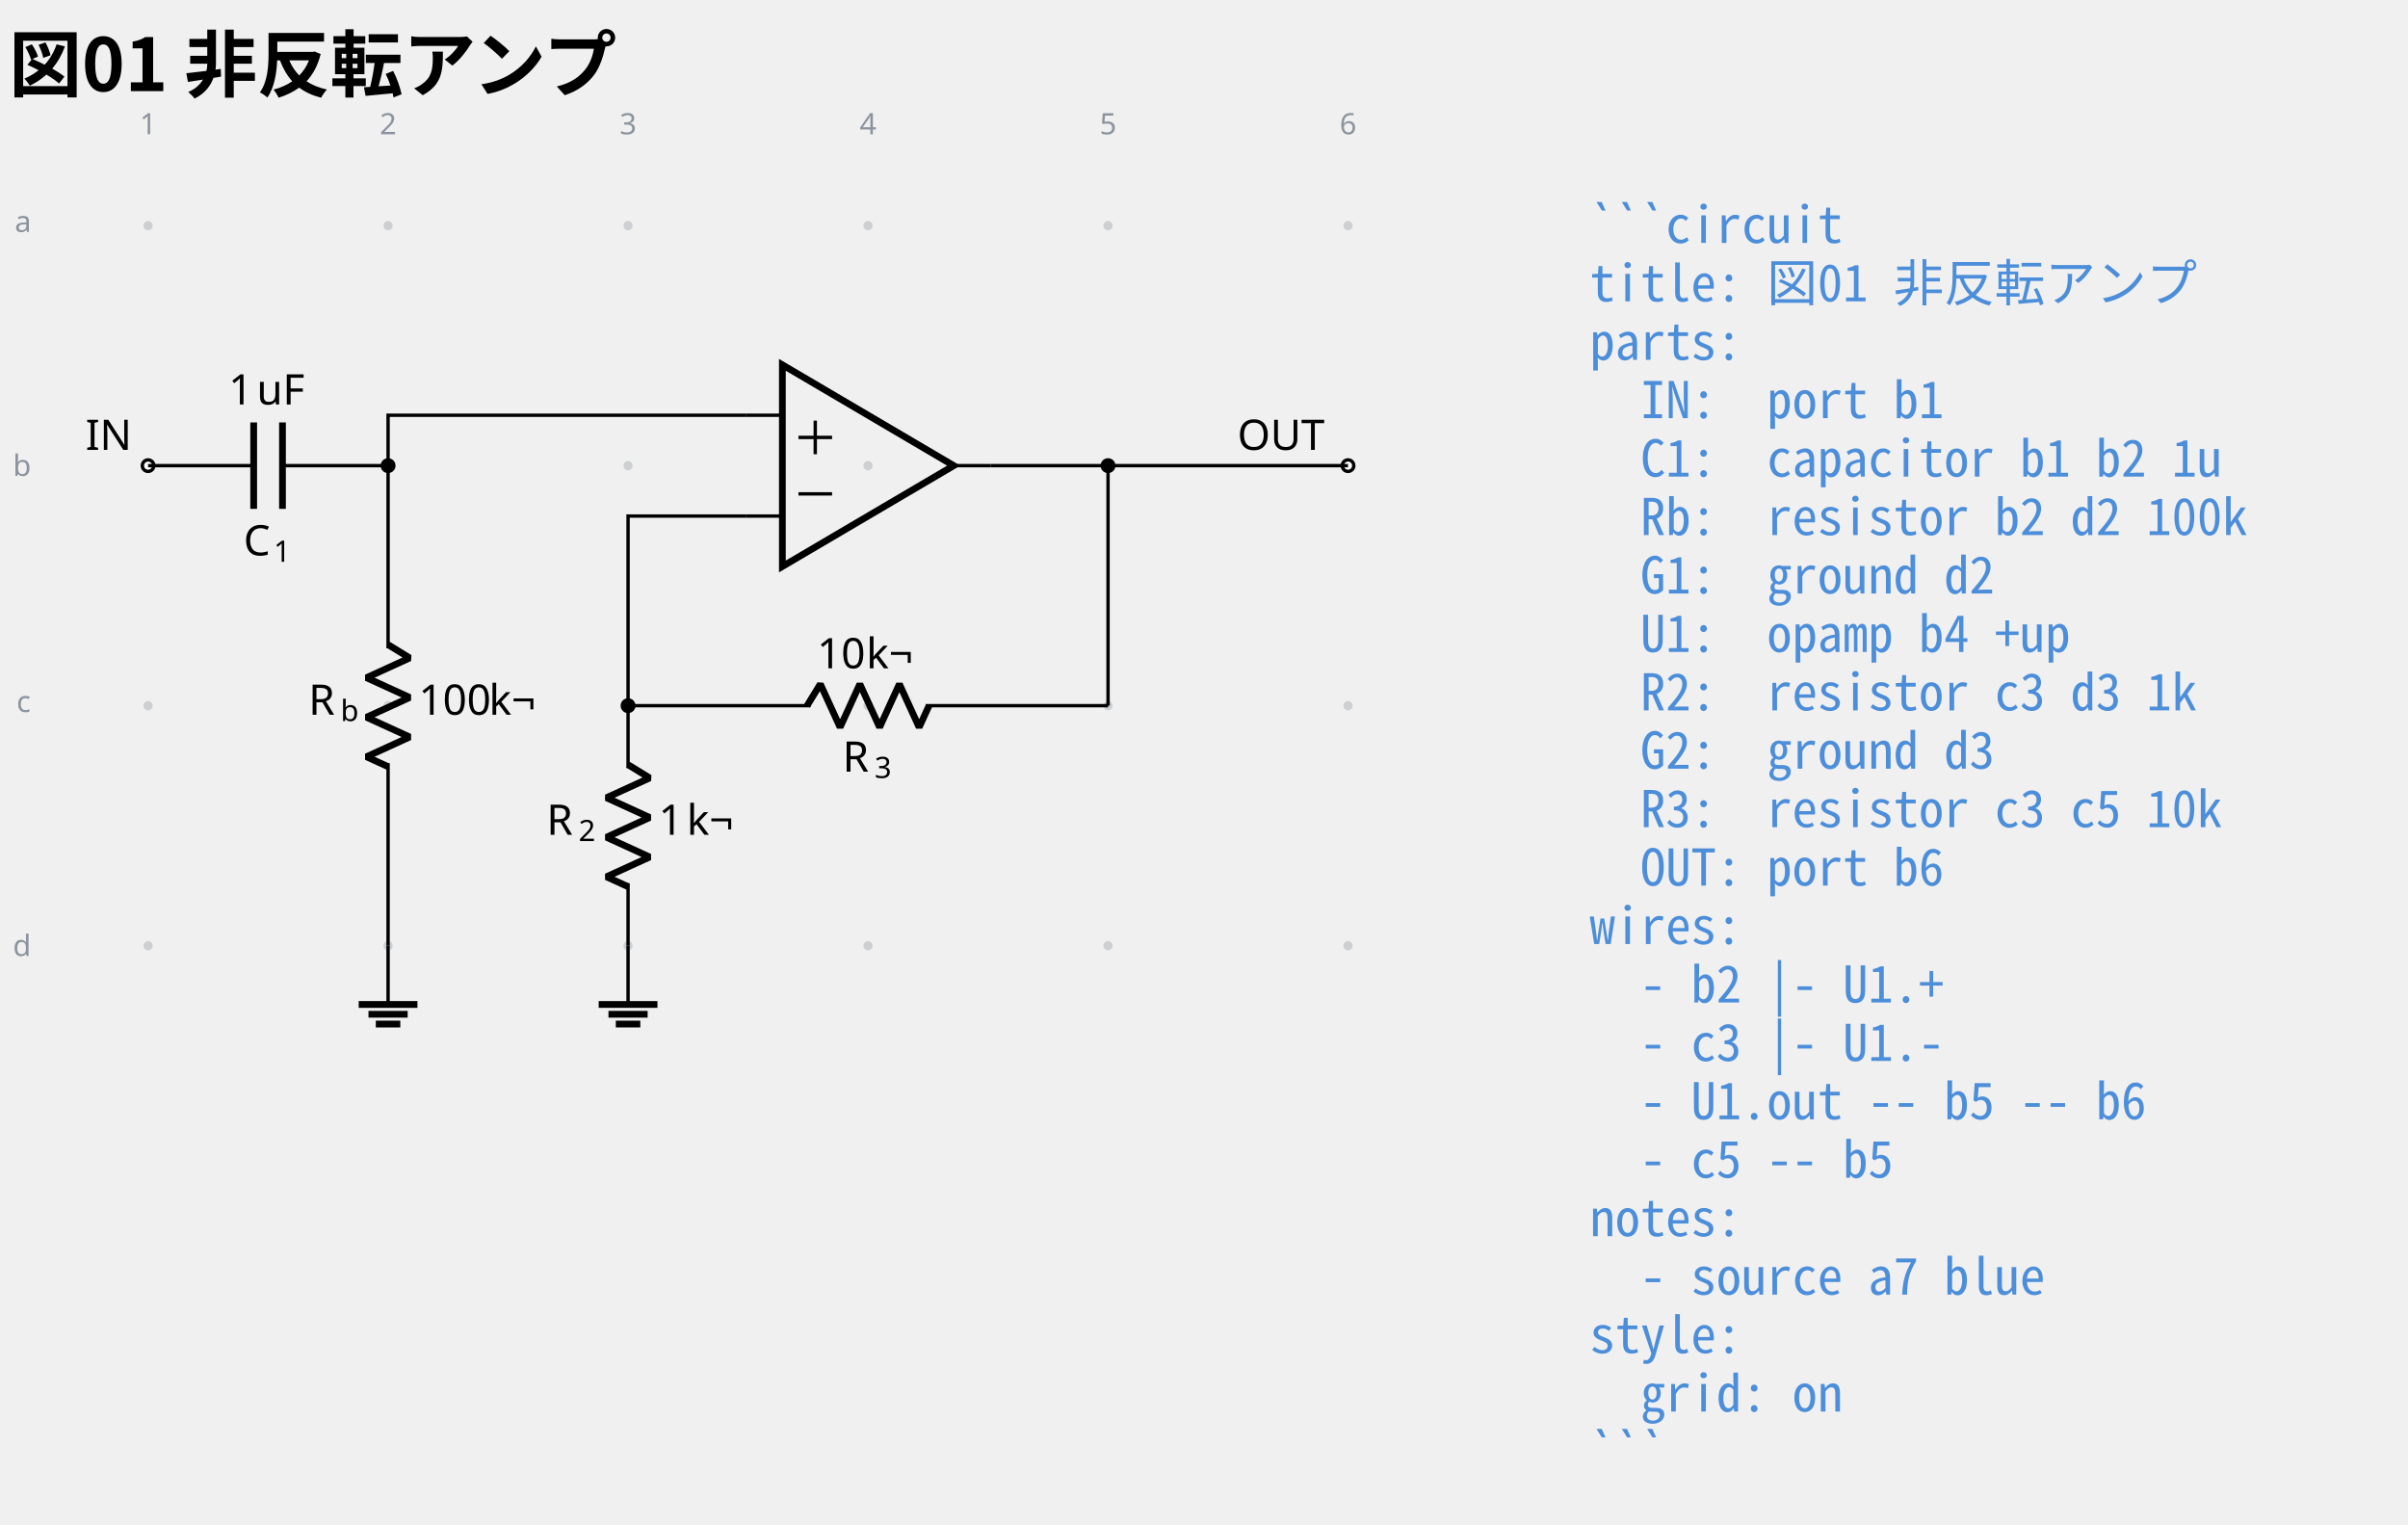
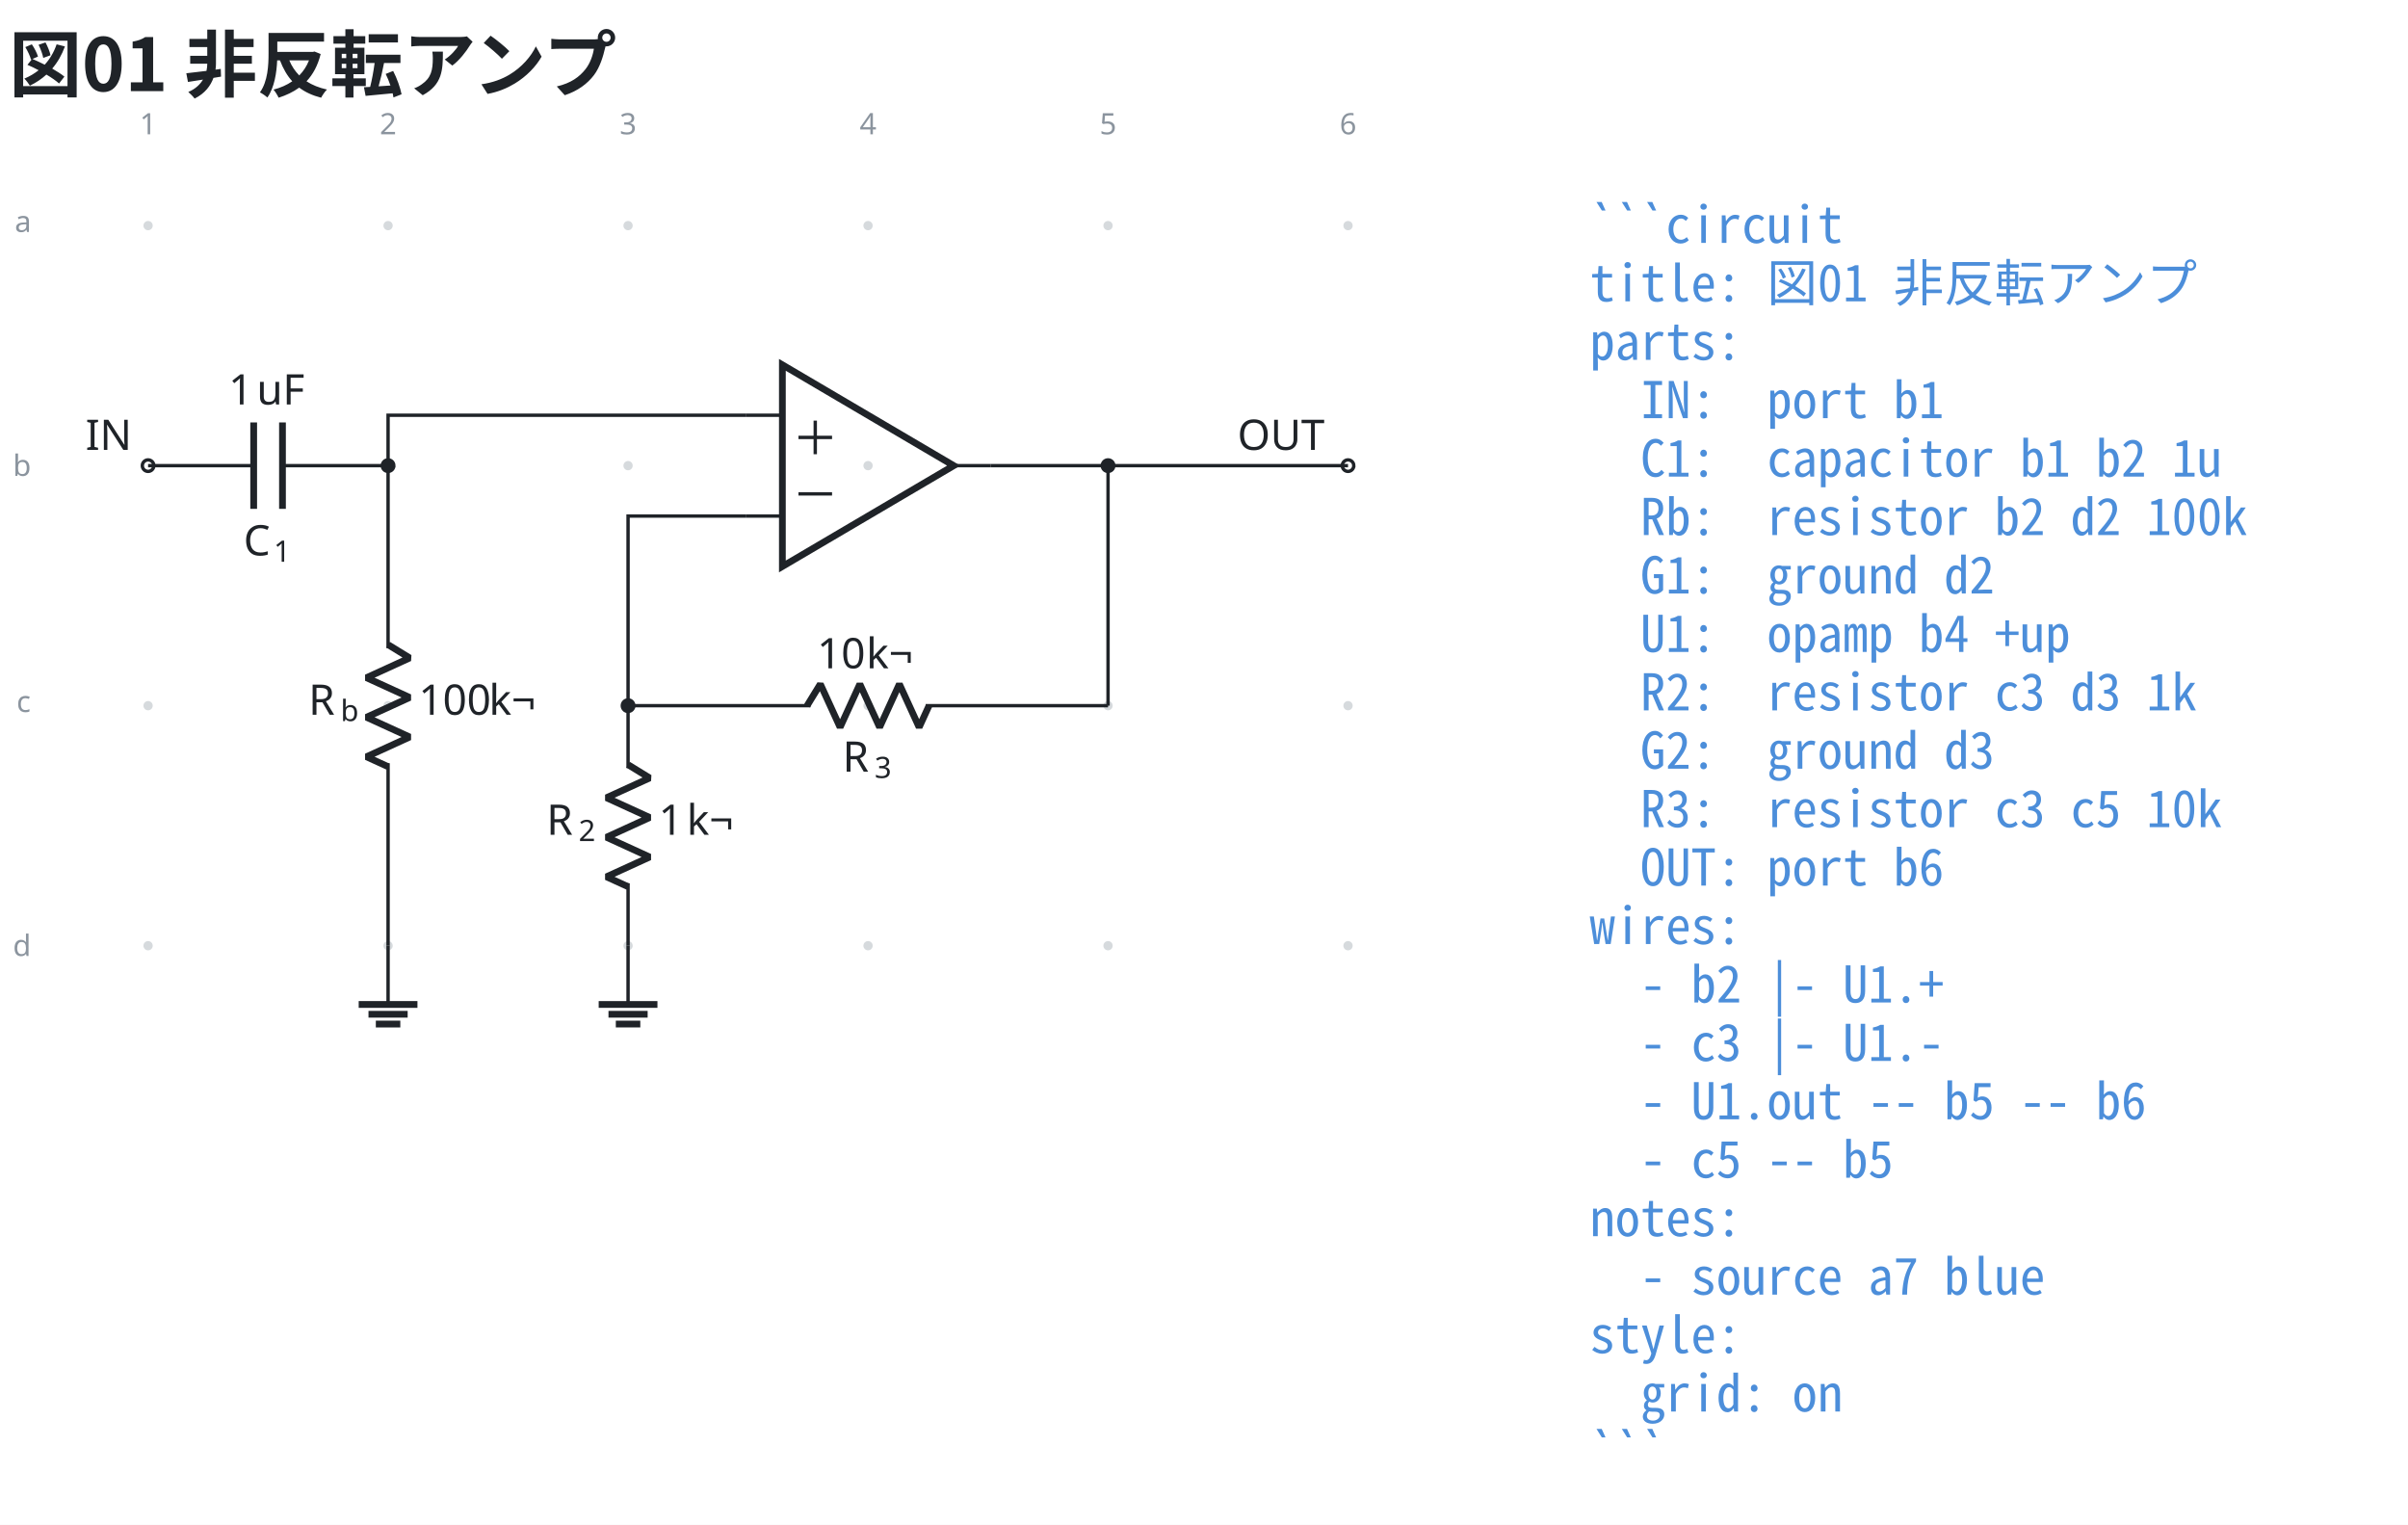
- <svg xmlns="http://www.w3.org/2000/svg" data-circuit-fence="0.1.0" fill="currentColor" width="761.303" height="482.005" viewBox="-72 -72 570.977 361.504">
-   <g stroke="currentColor" stroke-miterlimit="10" stroke-width=".8">
+ <svg xmlns="http://www.w3.org/2000/svg" data-figure-paper="#ffffff" data-circuit-fence="0.1.0" fill="#1f2328" width="761.303" height="482.005" viewBox="-72 -72 570.977 361.504">
+   <rect x="-72" y="-72" width="570.977" height="361.504" fill="#ffffff" />
+   <g stroke="#1f2328" stroke-miterlimit="10" stroke-width=".8">
    <path fill="#8b949e" fill-opacity=".35" stroke="none" stroke-opacity=".35" d="M-35.787-18.511a1.1 1.1 0 1 0-2.2 0 1.1 1.1 0 0 0 2.2 0M-35.787 38.394a1.1 1.1 0 1 0-2.2 0 1.1 1.1 0 0 0 2.2 0M-35.787 95.3a1.1 1.1 0 1 0-2.2 0 1.1 1.1 0 0 0 2.2 0M-35.787 152.205a1.1 1.1 0 1 0-2.2 0 1.1 1.1 0 0 0 2.2 0M21.118-18.511a1.1 1.1 0 1 0-2.2 0 1.1 1.1 0 0 0 2.2 0M21.118 38.394a1.1 1.1 0 1 0-2.2 0 1.1 1.1 0 0 0 2.2 0M21.118 95.3a1.1 1.1 0 1 0-2.2 0 1.1 1.1 0 0 0 2.2 0M21.118 152.205a1.1 1.1 0 1 0-2.2 0 1.1 1.1 0 0 0 2.2 0M78.024-18.511a1.1 1.1 0 1 0-2.2 0 1.1 1.1 0 0 0 2.2 0M78.024 38.394a1.1 1.1 0 1 0-2.2 0 1.1 1.1 0 0 0 2.2 0M78.024 95.3a1.1 1.1 0 1 0-2.2 0 1.1 1.1 0 0 0 2.2 0M78.024 152.205a1.1 1.1 0 1 0-2.2 0 1.1 1.1 0 0 0 2.2 0M134.93-18.511a1.1 1.1 0 1 0-2.2 0 1.1 1.1 0 0 0 2.2 0M134.93 38.394a1.1 1.1 0 1 0-2.2 0 1.1 1.1 0 0 0 2.2 0M134.93 95.3a1.1 1.1 0 1 0-2.2 0 1.1 1.1 0 0 0 2.2 0M134.93 152.205a1.1 1.1 0 1 0-2.2 0 1.1 1.1 0 0 0 2.2 0M191.835-18.511a1.1 1.1 0 1 0-2.2 0 1.1 1.1 0 0 0 2.2 0M191.835 38.394a1.1 1.1 0 1 0-2.2 0 1.1 1.1 0 0 0 2.2 0M191.835 95.3a1.1 1.1 0 1 0-2.2 0 1.1 1.1 0 0 0 2.2 0M191.835 152.205a1.1 1.1 0 1 0-2.2 0 1.1 1.1 0 0 0 2.2 0M248.74-18.511a1.1 1.1 0 1 0-2.2 0 1.1 1.1 0 0 0 2.2 0M248.74 38.394a1.1 1.1 0 1 0-2.2 0 1.1 1.1 0 0 0 2.2 0M248.74 95.3a1.1 1.1 0 1 0-2.2 0 1.1 1.1 0 0 0 2.2 0M248.74 152.205a1.1 1.1 0 1 0-2.2 0 1.1 1.1 0 0 0 2.2 0m-1.1 0" />
    <g fill="#8b949e" stroke="#8b949e">
      <text x="-36.887" y="-18.511" fill="#8b949e" stroke="none" font-family="cmr7" font-size="7" transform="translate(-1.993 -21.645)">1</text>
    </g>
    <g fill="#8b949e" stroke="#8b949e">
      <text x="-36.887" y="-18.511" fill="#8b949e" stroke="none" font-family="cmr7" font-size="7" transform="translate(54.912 -21.645)">2</text>
    </g>
    <g fill="#8b949e" stroke="#8b949e">
      <text x="-36.887" y="-18.511" fill="#8b949e" stroke="none" font-family="cmr7" font-size="7" transform="translate(111.818 -21.645)">3</text>
    </g>
    <g fill="#8b949e" stroke="#8b949e">
      <text x="-36.887" y="-18.511" fill="#8b949e" stroke="none" font-family="cmr7" font-size="7" transform="translate(168.723 -21.645)">4</text>
    </g>
    <g fill="#8b949e" stroke="#8b949e">
      <text x="-36.887" y="-18.511" fill="#8b949e" stroke="none" font-family="cmr7" font-size="7" transform="translate(225.629 -21.645)">5</text>
    </g>
    <g fill="#8b949e" stroke="#8b949e">
      <text x="-36.887" y="-18.511" fill="#8b949e" stroke="none" font-family="cmr7" font-size="7" transform="translate(282.534 -21.645)">6</text>
    </g>
    <g fill="#8b949e" stroke="#8b949e">
      <text x="-36.887" y="-18.511" fill="#8b949e" stroke="none" font-family="cmr7" font-size="7" transform="translate(-31.62 1.507)">a</text>
    </g>
    <g fill="#8b949e" stroke="#8b949e">
      <text x="-36.887" y="-18.511" fill="#8b949e" stroke="none" font-family="cmr7" font-size="7" transform="translate(-32.05 59.336)">b</text>
    </g>
    <g fill="#8b949e" stroke="#8b949e">
      <text x="-36.887" y="-18.511" fill="#8b949e" stroke="none" font-family="cmr7" font-size="7" transform="translate(-31.189 115.318)">c</text>
    </g>
    <g fill="#8b949e" stroke="#8b949e">
      <text x="-36.887" y="-18.511" fill="#8b949e" stroke="none" font-family="cmr7" font-size="7" transform="translate(-32.05 173.147)">d</text>
    </g>
    <g fill="#ffffff">
      <path d="M-35.522 38.394a1.365 1.365 0 1 0-2.73 0 1.365 1.365 0 0 0 2.73 0Zm-1.365 0" />
    </g>
    <text x="-36.887" y="-18.511" stroke="none" font-family="cmr10" font-size="10" transform="translate(-14.844 53.173)">IN</text>
    <path fill="none" d="M-36.887 38.394h.4m-.4 0h25.038m6.829 0h25.038m-.4 0h.4" />
    <g stroke-width="1.6">
      <path fill="none" d="M-11.849 28.151v20.486m6.829-20.486v20.486" />
    </g>
    <g stroke="none">
      <text x="-36.887" y="-18.511" font-family="cmmi10" font-size="10" transform="translate(22.636 78.187)">C</text>
      <text x="-29.74" y="-17.011" font-family="cmr7" font-size="7" transform="translate(22.636 78.187)">1</text>
    </g>
    <g stroke="none" font-family="cmr10" font-size="10">
      <text x="-36.887" y="-18.511" transform="translate(19.078 42.409)">1</text>
      <text x="-30.221" y="-18.511" transform="translate(19.078 42.409)">uF</text>
    </g>
    <path fill="none" d="M20.018 38.394v.4m0-.4v43.248m0 27.315v43.248m0-.4v.4" />
    <g stroke-linejoin="bevel" stroke-width="1.6">
      <path fill="none" d="m20.018 80.842 5.122 3.143-10.243 4.686 10.243 4.686-10.243 4.686 10.243 4.685-10.243 4.686 5.121 2.343" />
    </g>
    <g stroke="none">
      <text x="-36.887" y="-18.511" font-family="cmmi10" font-size="10" transform="translate(38.048 115.964)">R</text>
      <text x="-29.294" y="-17.011" font-family="cmmi7" font-size="7" transform="translate(38.048 115.964)">b</text>
    </g>
    <g stroke="none" font-family="cmr10" font-size="10">
      <text x="-36.887" y="-18.511" transform="translate(64.154 115.964)">100</text>
      <text x="-20.22" y="-18.511" transform="translate(64.154 115.964)">k¬</text>
    </g>
    <path fill="none" d="M20.018 152.205v13.93" />
    <path fill="none" stroke-width="1.6" d="M13.053 166.136h13.93m-11.608 2.321h9.287m-7.546 2.322h5.804M154.144 38.394l-40.63-23.9v47.8Z" />
    <path fill="none" d="M104.808 26.444h8.706m-8.706 23.9h8.706m49.337-11.95h-8.707M117.327 31.702h7.967M121.31 35.686v-7.967M117.327 45.086h7.967M76.924 95.3v.4m0-.4v14.795m0 27.315v14.795m-8.881784197001252e-16-.4v.4" />
    <g stroke-linejoin="bevel" stroke-width="1.6">
      <path fill="none" d="m76.924 109.295 5.121 3.143-10.243 4.686 10.243 4.686-10.243 4.685 10.243 4.686-10.243 4.686 5.122 2.343" />
    </g>
    <g stroke="none">
      <text x="-36.887" y="-18.511" font-family="cmmi10" font-size="10" transform="translate(94.484 144.416)">R</text>
      <text x="-29.294" y="-17.011" font-family="cmr7" font-size="7" transform="translate(94.484 144.416)">2</text>
    </g>
    <g stroke="none" font-family="cmr10" font-size="10">
      <text x="-36.887" y="-18.511" transform="translate(121.06 144.416)">1</text>
      <text x="-30.221" y="-18.511" transform="translate(121.06 144.416)">k¬</text>
    </g>
    <path fill="none" d="M76.924 152.205v13.93" />
    <path fill="none" stroke-width="1.6" d="M69.959 166.136h13.93m-11.609 2.321h9.287m-7.545 2.322h5.804" />
    <path fill="none" d="M76.924 95.3h.4m-.4 0h43.248m27.315 0h43.248m-.4 0h.4" />
    <g stroke-linejoin="bevel" stroke-width="1.6">
      <path fill="none" d="m119.372 95.3 3.143-5.122 4.686 10.243 4.685-10.243 4.686 10.243 4.686-10.243 4.686 10.243 2.343-5.121" />
    </g>
    <g stroke="none">
      <text x="-36.887" y="-18.511" font-family="cmmi10" font-size="10" transform="translate(164.677 129.46)">R</text>
      <text x="-29.294" y="-17.011" font-family="cmr7" font-size="7" transform="translate(164.677 129.46)">3</text>
    </g>
    <g stroke="none" font-family="cmr10" font-size="10">
      <text x="-36.887" y="-18.511" transform="translate(158.633 104.948)">10</text>
      <text x="-25.221" y="-18.511" transform="translate(158.633 104.948)">k¬</text>
    </g>
    <g fill="#ffffff">
      <path d="M249.006 38.394a1.365 1.365 0 1 0-2.731 0 1.365 1.365 0 0 0 2.73 0Zm-1.366 0" />
    </g>
    <text x="-36.887" y="-18.511" stroke="none" font-family="cmr10" font-size="10" transform="translate(258.294 53.173)">OUT</text>
    <path fill="none" d="M20.018 38.394v-11.95h84.79M76.924 95.3V50.344h27.884M162.851 38.394h27.884M190.735 38.394h56.905M190.735 95.3V38.394" />
    <path d="M21.384 38.394a1.365 1.365 0 1 0-2.731 0 1.365 1.365 0 0 0 2.73 0ZM78.29 95.3a1.365 1.365 0 1 0-2.732 0 1.365 1.365 0 0 0 2.731 0ZM192.1 38.394a1.365 1.365 0 1 0-2.73 0 1.365 1.365 0 0 0 2.73 0Zm-1.365 0" />
    <g>
      <text x="-36.887" y="-18.511" fill="#4c8eda" stroke="none" font-family="'Noto Sans Mono CJK JP',ui-monospace,'SFMono-Regular',Consolas,'Liberation Mono',monospace" font-size="12" transform="translate(341.833 4.1)" xml:space="preserve">```circuit</text>
    </g>
    <g>
      <text x="-36.887" y="-18.511" fill="#4c8eda" stroke="none" font-family="'Noto Sans Mono CJK JP',ui-monospace,'SFMono-Regular',Consolas,'Liberation Mono',monospace" font-size="12" transform="translate(341.833 17.956)" xml:space="preserve">title: 図01 非反転アンプ</text>
    </g>
    <g>
      <text x="-36.887" y="-18.511" fill="#4c8eda" stroke="none" font-family="'Noto Sans Mono CJK JP',ui-monospace,'SFMono-Regular',Consolas,'Liberation Mono',monospace" font-size="12" transform="translate(341.833 31.813)" xml:space="preserve">parts:</text>
    </g>
    <g>
      <text x="-36.887" y="-18.511" fill="#4c8eda" stroke="none" font-family="'Noto Sans Mono CJK JP',ui-monospace,'SFMono-Regular',Consolas,'Liberation Mono',monospace" font-size="12" transform="translate(341.833 45.641)" xml:space="preserve">  IN:  port b1</text>
    </g>
    <g>
      <text x="-36.887" y="-18.511" fill="#4c8eda" stroke="none" font-family="'Noto Sans Mono CJK JP',ui-monospace,'SFMono-Regular',Consolas,'Liberation Mono',monospace" font-size="12" transform="translate(341.833 59.498)" xml:space="preserve">  C1:  capacitor b1 b2 1u</text>
    </g>
    <g>
      <text x="-36.887" y="-18.511" fill="#4c8eda" stroke="none" font-family="'Noto Sans Mono CJK JP',ui-monospace,'SFMono-Regular',Consolas,'Liberation Mono',monospace" font-size="12" transform="translate(341.833 73.354)" xml:space="preserve">  Rb:  resistor b2 d2 100k</text>
    </g>
    <g>
      <text x="-36.887" y="-18.511" fill="#4c8eda" stroke="none" font-family="'Noto Sans Mono CJK JP',ui-monospace,'SFMono-Regular',Consolas,'Liberation Mono',monospace" font-size="12" transform="translate(341.833 87.21)" xml:space="preserve">  G1:  ground d2</text>
    </g>
    <g>
      <text x="-36.887" y="-18.511" fill="#4c8eda" stroke="none" font-family="'Noto Sans Mono CJK JP',ui-monospace,'SFMono-Regular',Consolas,'Liberation Mono',monospace" font-size="12" transform="translate(341.833 101.067)" xml:space="preserve">  U1:  opamp b4 +up</text>
    </g>
    <g>
      <text x="-36.887" y="-18.511" fill="#4c8eda" stroke="none" font-family="'Noto Sans Mono CJK JP',ui-monospace,'SFMono-Regular',Consolas,'Liberation Mono',monospace" font-size="12" transform="translate(341.833 114.924)" xml:space="preserve">  R2:  resistor c3 d3 1k</text>
    </g>
    <g>
      <text x="-36.887" y="-18.511" fill="#4c8eda" stroke="none" font-family="'Noto Sans Mono CJK JP',ui-monospace,'SFMono-Regular',Consolas,'Liberation Mono',monospace" font-size="12" transform="translate(341.833 128.751)" xml:space="preserve">  G2:  ground d3</text>
    </g>
    <g>
      <text x="-36.887" y="-18.511" fill="#4c8eda" stroke="none" font-family="'Noto Sans Mono CJK JP',ui-monospace,'SFMono-Regular',Consolas,'Liberation Mono',monospace" font-size="12" transform="translate(341.833 142.608)" xml:space="preserve">  R3:  resistor c3 c5 10k</text>
    </g>
    <g>
      <text x="-36.887" y="-18.511" fill="#4c8eda" stroke="none" font-family="'Noto Sans Mono CJK JP',ui-monospace,'SFMono-Regular',Consolas,'Liberation Mono',monospace" font-size="12" transform="translate(341.833 156.464)" xml:space="preserve">  OUT: port b6</text>
    </g>
    <g>
      <text x="-36.887" y="-18.511" fill="#4c8eda" stroke="none" font-family="'Noto Sans Mono CJK JP',ui-monospace,'SFMono-Regular',Consolas,'Liberation Mono',monospace" font-size="12" transform="translate(341.833 170.32)" xml:space="preserve">wires:</text>
    </g>
    <g>
      <text x="-36.887" y="-18.511" fill="#4c8eda" stroke="none" font-family="'Noto Sans Mono CJK JP',ui-monospace,'SFMono-Regular',Consolas,'Liberation Mono',monospace" font-size="12" transform="translate(341.833 184.177)" xml:space="preserve">  - b2 |- U1.+</text>
    </g>
    <g>
      <text x="-36.887" y="-18.511" fill="#4c8eda" stroke="none" font-family="'Noto Sans Mono CJK JP',ui-monospace,'SFMono-Regular',Consolas,'Liberation Mono',monospace" font-size="12" transform="translate(341.833 198.034)" xml:space="preserve">  - c3 |- U1.-</text>
    </g>
    <g>
      <text x="-36.887" y="-18.511" fill="#4c8eda" stroke="none" font-family="'Noto Sans Mono CJK JP',ui-monospace,'SFMono-Regular',Consolas,'Liberation Mono',monospace" font-size="12" transform="translate(341.833 211.862)" xml:space="preserve">  - U1.out -- b5 -- b6</text>
    </g>
    <g>
      <text x="-36.887" y="-18.511" fill="#4c8eda" stroke="none" font-family="'Noto Sans Mono CJK JP',ui-monospace,'SFMono-Regular',Consolas,'Liberation Mono',monospace" font-size="12" transform="translate(341.833 225.718)" xml:space="preserve">  - c5 -- b5</text>
    </g>
    <g>
      <text x="-36.887" y="-18.511" fill="#4c8eda" stroke="none" font-family="'Noto Sans Mono CJK JP',ui-monospace,'SFMono-Regular',Consolas,'Liberation Mono',monospace" font-size="12" transform="translate(341.833 239.575)" xml:space="preserve">notes:</text>
    </g>
    <g>
      <text x="-36.887" y="-18.511" fill="#4c8eda" stroke="none" font-family="'Noto Sans Mono CJK JP',ui-monospace,'SFMono-Regular',Consolas,'Liberation Mono',monospace" font-size="12" transform="translate(341.833 253.431)" xml:space="preserve">  - source a7 blue</text>
    </g>
    <g>
      <text x="-36.887" y="-18.511" fill="#4c8eda" stroke="none" font-family="'Noto Sans Mono CJK JP',ui-monospace,'SFMono-Regular',Consolas,'Liberation Mono',monospace" font-size="12" transform="translate(341.833 267.288)" xml:space="preserve">style:</text>
    </g>
    <g>
      <text x="-36.887" y="-18.511" fill="#4c8eda" stroke="none" font-family="'Noto Sans Mono CJK JP',ui-monospace,'SFMono-Regular',Consolas,'Liberation Mono',monospace" font-size="12" transform="translate(341.833 281.144)" xml:space="preserve">  grid: on</text>
    </g>
    <g>
      <text x="-36.887" y="-18.511" fill="#4c8eda" stroke="none" font-family="'Noto Sans Mono CJK JP',ui-monospace,'SFMono-Regular',Consolas,'Liberation Mono',monospace" font-size="12" transform="translate(341.833 294.973)" xml:space="preserve">```</text>
    </g>
    <g>
-       <text x="-36.887" y="-18.511" fill="currentColor" stroke="none" font-family="'Noto Sans CJK JP','Noto Sans JP','Hiragino Sans','Yu Gothic',sans-serif" font-size="17.28" transform="translate(-32.983 -31.889)" font-weight="bold">図01 非反転アンプ</text>
+       <text x="-36.887" y="-18.511" fill="#1f2328" stroke="none" font-family="'Noto Sans CJK JP','Noto Sans JP','Hiragino Sans','Yu Gothic',sans-serif" font-size="17.28" transform="translate(-32.983 -31.889)" font-weight="bold">図01 非反転アンプ</text>
    </g>
  </g>
</svg>
